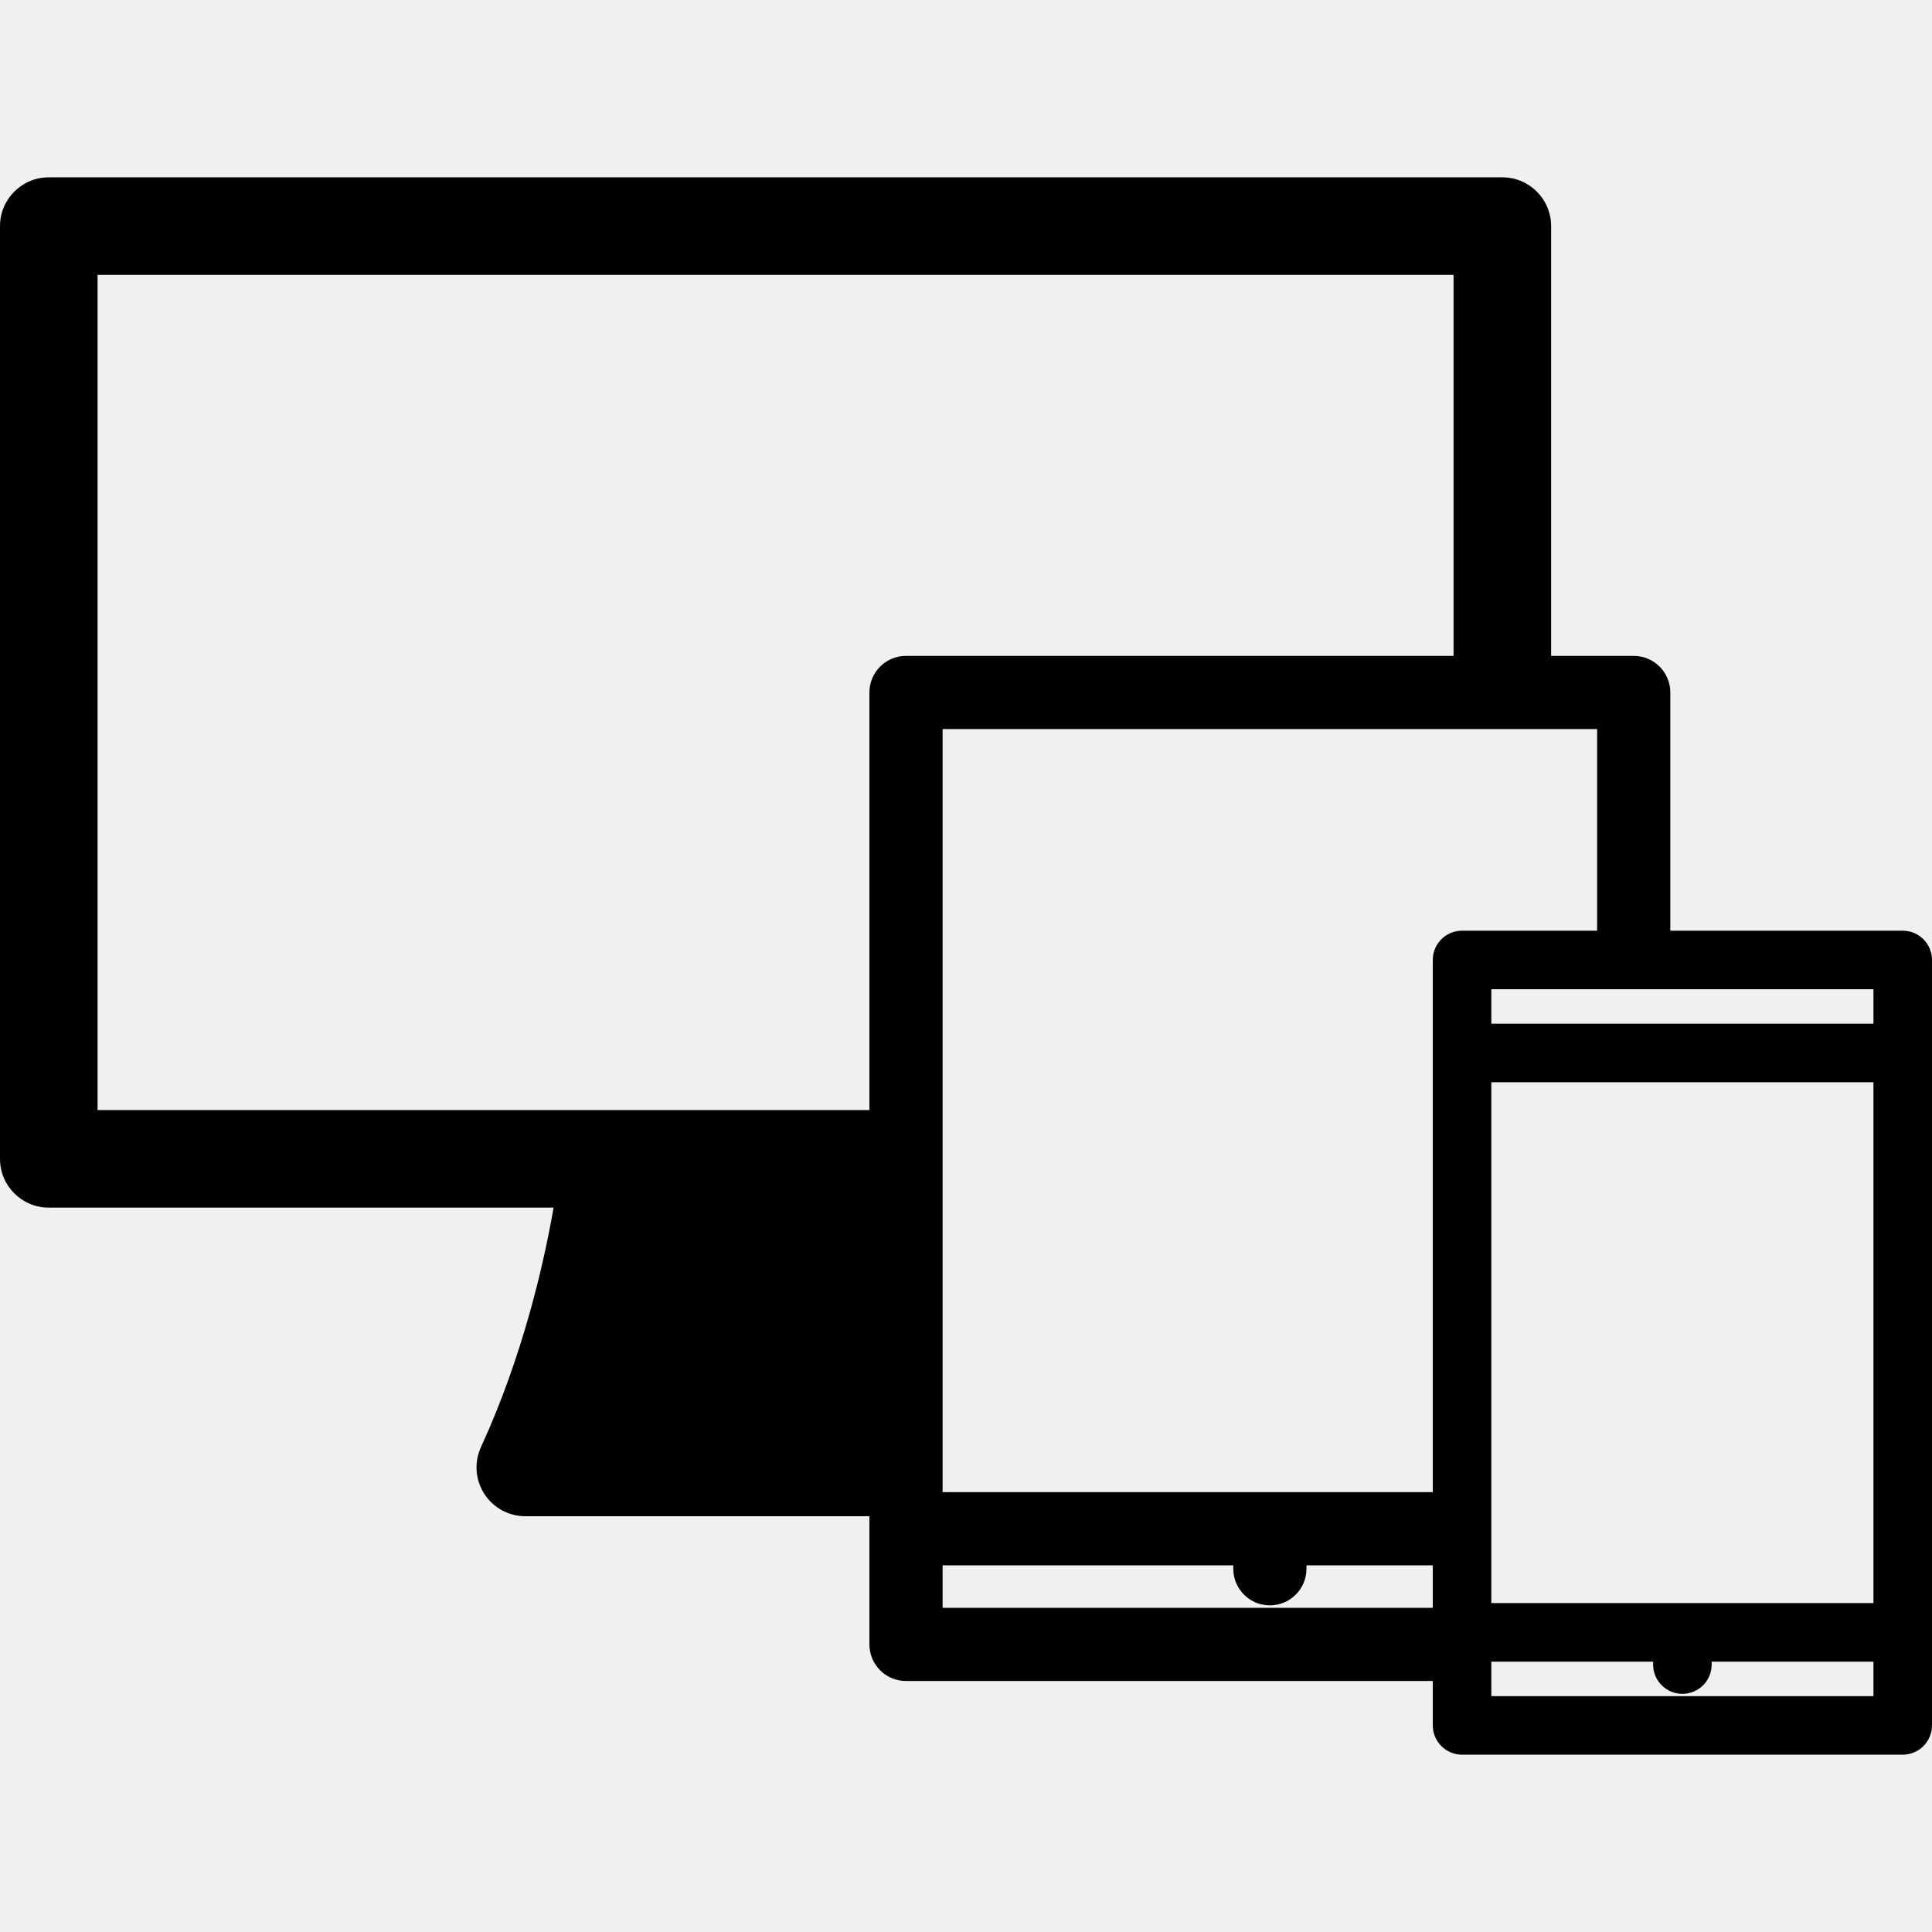
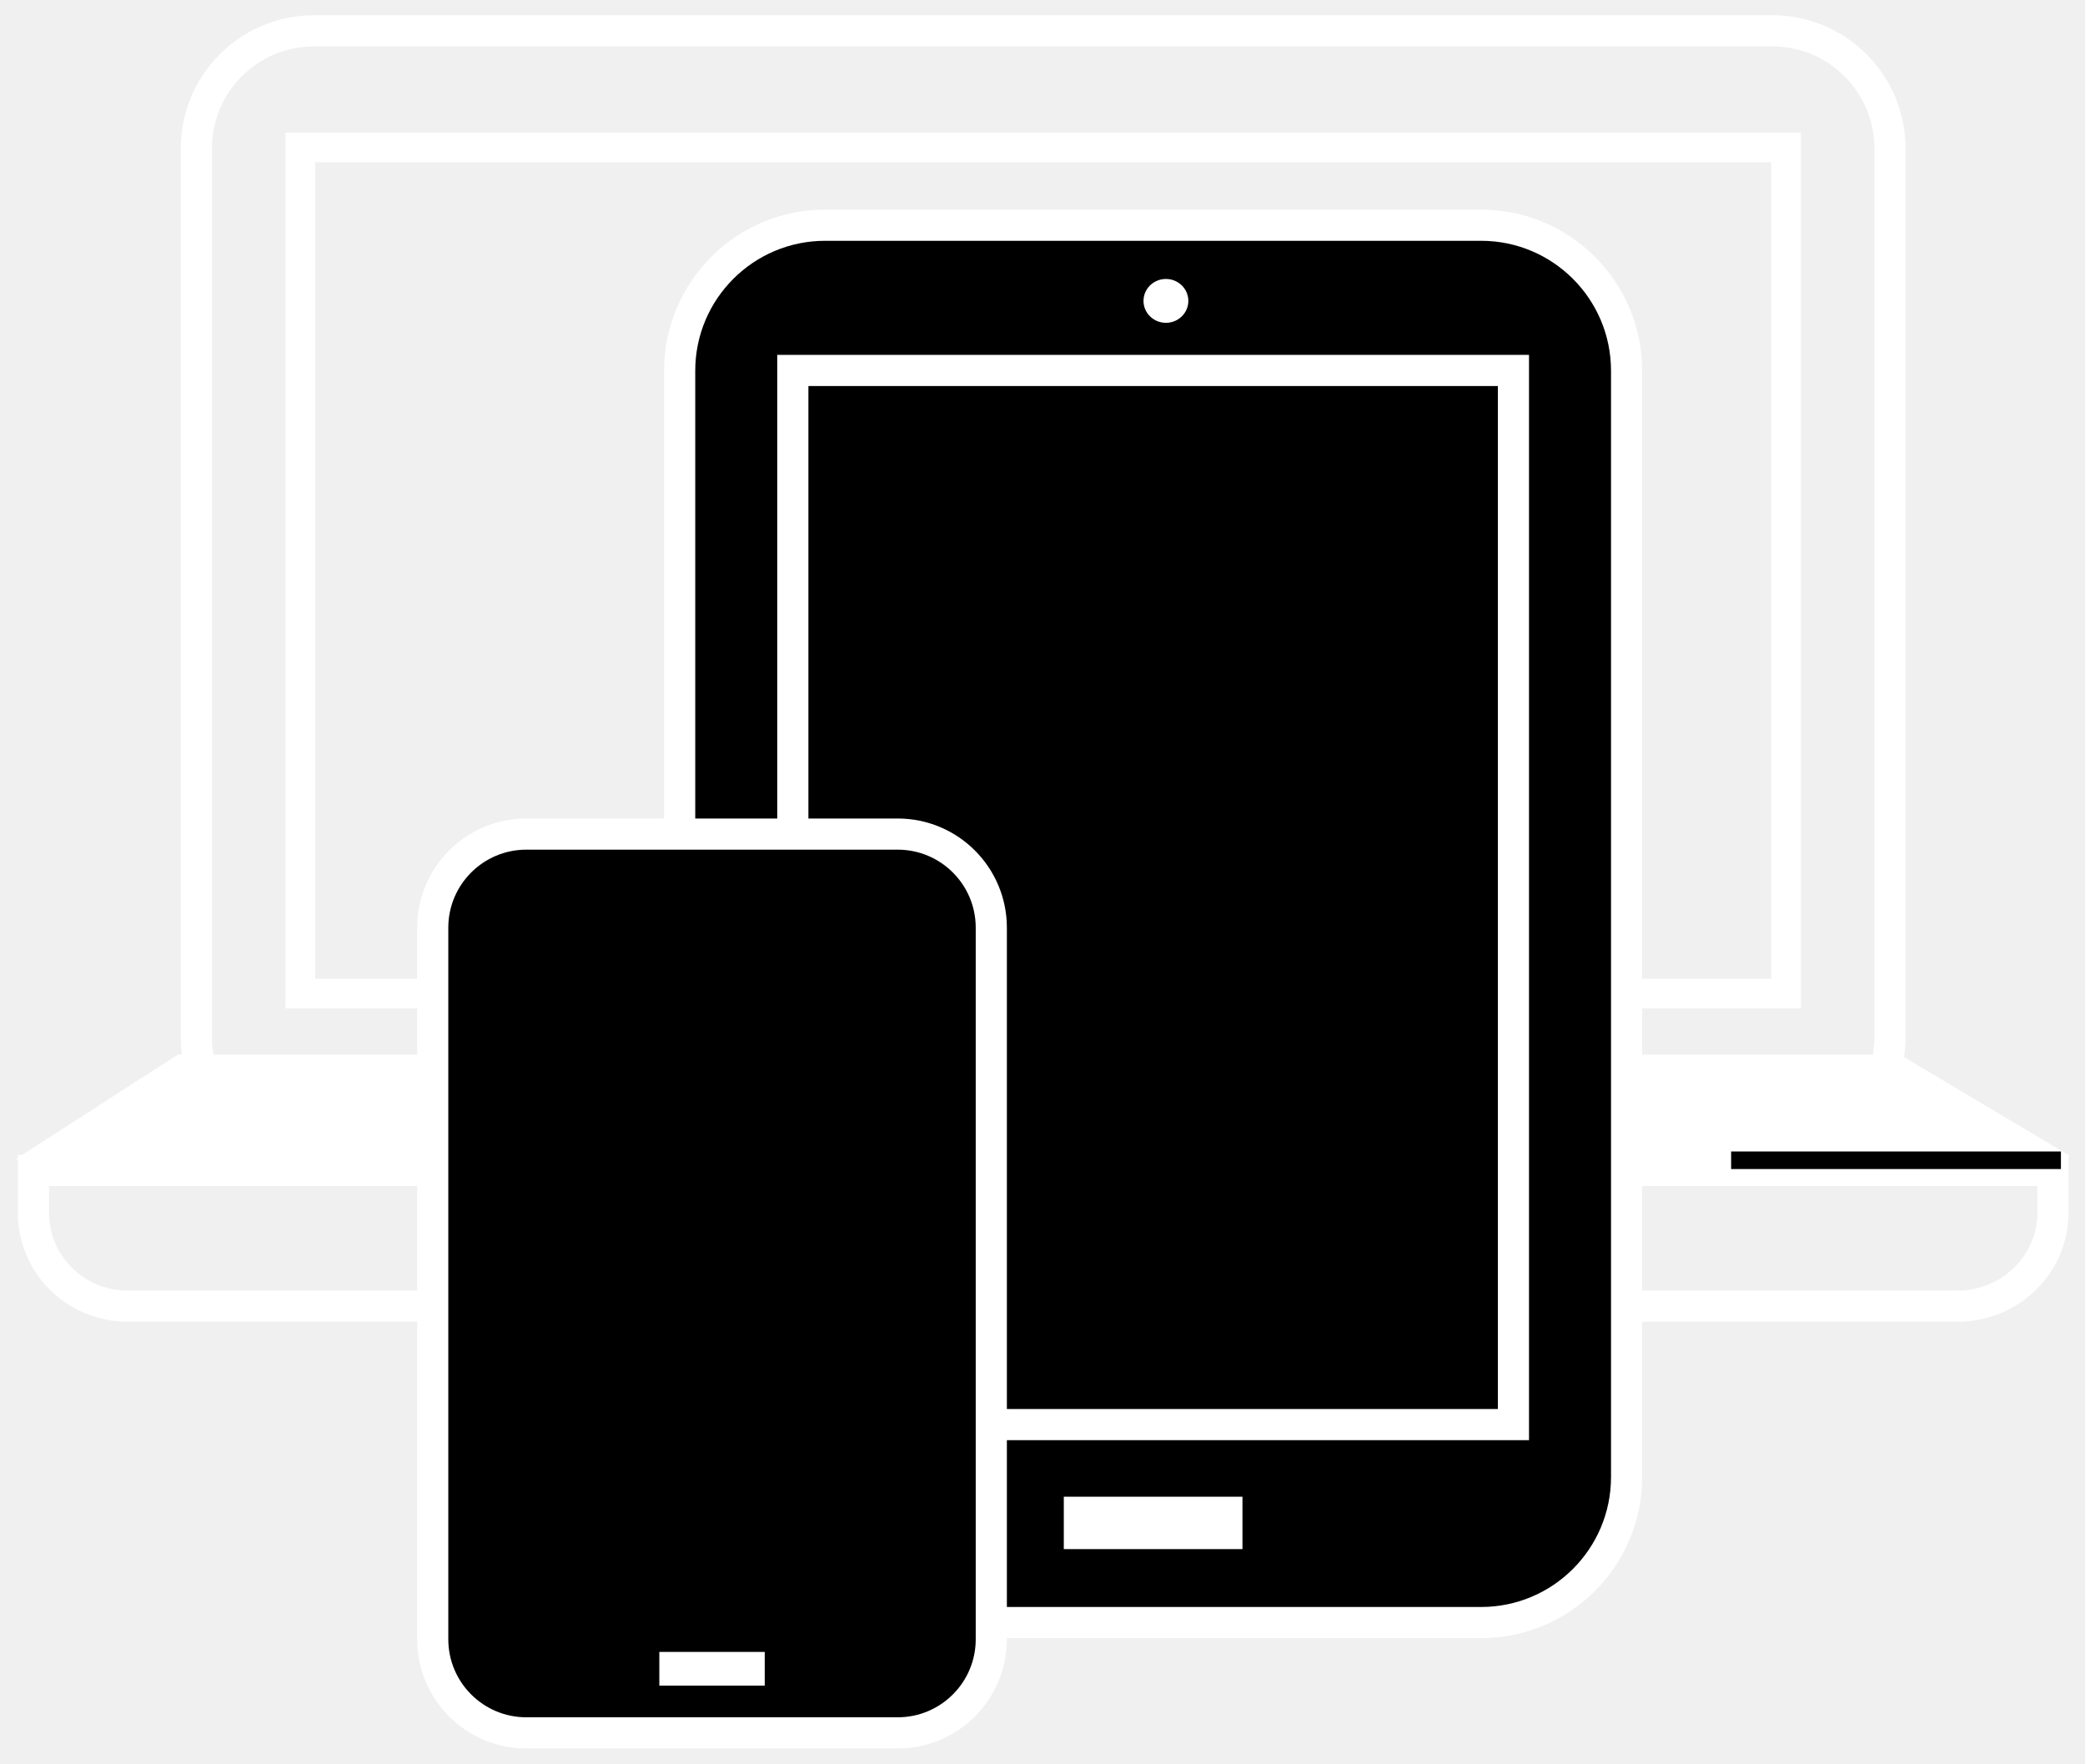
- <svg xmlns="http://www.w3.org/2000/svg" version="1.1" id="Capa_1" x="0px" y="0px" viewBox="0 0 396 396" style=" fill:white enable-background:new 0 0 396 396;" xml:space="preserve">
-   <path d="M390,190.762h-47.635v-48.824c0-4.142-3.357-7.5-7.5-7.5h-16.932V46.346c0-5.523-4.478-10-10-10H10c-5.523,0-10,4.477-10,10  v191.182c0,5.523,4.477,10,10,10h103.467c-1.99,11.434-6.269,30.326-14.881,49.079c-1.422,3.096-1.169,6.703,0.67,9.571  c1.839,2.868,5.011,4.603,8.418,4.603h70.528v26.272c0,4.142,3.357,7.5,7.5,7.5h107.975v9.101c0,3.313,2.687,6,6,6H390  c3.314,0,6-2.687,6-6V196.762C396,193.448,393.314,190.762,390,190.762z M178.202,141.938v85.591H20V56.346h277.934v78.091H185.702  C181.56,134.438,178.202,137.795,178.202,141.938z M293.677,329.553H193.202v-8.709h59.583v0.704c0,4.143,3.357,7.5,7.5,7.5  c4.143,0,7.5-3.357,7.5-7.5v-0.704h25.892V329.553z M293.677,196.762v109.082H193.202V149.438h134.163v41.324h-27.688  C296.363,190.762,293.677,193.448,293.677,196.762z M384,347.654h-78.323v-7.065h33.162v0.597c0,3.314,2.686,6,6,6  c3.313,0,6-2.686,6-6v-0.597H384V347.654z M384,328.588h-78.323V221.827H384V328.588z M384,209.827h-78.323v-7.065H384V209.827z" />
+ <svg xmlns="http://www.w3.org/2000/svg" width="273.478" height="231.323" viewBox="0 0 72.358 61.204" id="svg15895" version="1.1">
+   <defs id="defs15897" />
+   <g id="layer1" transform="translate(-49.99969,-95.55264)">
+     <rect ry="4.081" y="96.622" x="56.815" height="39.012" width="58.774" id="compout" style="fill:none;stroke:#ffff;stroke-width:1.081;stroke-opacity:1" />
+     <rect y="100.668" x="60.424" height="29.364" width="51.558" id="rect10514" style="fill:none;stroke:#ffff;stroke-width:1.031;stroke-opacity:1" />
+     <path id="path10516" d="m 51.161,136.169 0,1.47 c 0,1.788 1.451,3.24 3.28,3.24 l 63.489,0 c 1.829,0 3.315,-1.452 3.315,-3.24 l 0,-1.47 -70.084,0 z" style="fill:none;stroke:#ffff;stroke-width:1.081;stroke-linejoin:miter;stroke-miterlimit:60.9;stroke-dasharray:none;stroke-opacity:1" />
+     <path id="path10518" d="m 50.529,135.785 5.642,-3.635 59.758,0 5.899,3.51 z" style="fill:#ffff;fill-opacity:1;stroke:none" />
+     <ellipse ry="0.878" rx="0.898" cy="98.756" cx="86.179" id="path10520" style="fill:none;fill-opacity:1;stroke:none" d="m 87.076,98.756 a 0.898,0.878 0 0 1 -0.898,0.878 0.898,0.878 0 0 1 -0.898,-0.878 0.898,0.878 0 0 1 0.898,-0.878 0.898,0.878 0 0 1 0.898,0.878 z" />
+     <rect ry="5.051" y="103.368" x="73.587" height="48.491" width="32.862" id="rect10527" style="fill-opacity:1;stroke:#ffff;stroke-width:1.081;stroke-miterlimit:4;stroke-dasharray:none;stroke-opacity:1" />
+     <rect ry="0" y="108.408" x="77.514" height="36.581" width="25.008" id="phonein" style="fill:none;fill-opacity:1;stroke:#ffff;stroke-width:1.081;stroke-miterlimit:4;stroke-dasharray:none;stroke-opacity:1" />
+     <rect y="147.492" x="86.918" height="1.818" width="6.2" id="rect10531" style="fill:#fff;;fill-opacity:1;stroke:none" />
+     <ellipse ry="0.761" rx="0.778" cy="105.994" cx="90.462" id="path10533" style="fill:#fff;;fill-opacity:1;stroke:none" d="m 91.24,105.994 a 0.778,0.761 0 0 1 -0.778,0.761 0.778,0.761 0 0 1 -0.778,-0.761 0.778,0.761 0 0 1 0.778,-0.761 0.778,0.761 0 0 1 0.778,0.761 z" />
+     <rect style="fill-opacity:1;stroke:#fff;stroke-width:1.081;stroke-miterlimit:4;stroke-dasharray:none;stroke-opacity:1" id="miniphoneout" width="19.385" height="31.19" x="65.017" y="124.497" ry="3.249" />
+     <rect style="fill:none;fill-opacity:1;stroke:none;stroke-width:1.081;stroke-miterlimit:4;stroke-dasharray:none;stroke-opacity:1" id="miniphonein" width="14.752" height="23.53" x="67.334" y="127.739" ry="0" />
+     <rect style="fill:#fff;;fill-opacity:1;stroke:none" id="rect10541" width="3.658" height="1.17" x="72.881" y="152.878" />
+     <rect style="color:#000000;display:inline;overflow:visible;visibility:visible;fill:#000000;fill-opacity:1;fill-rule:nonzero;stroke:none;stroke-width:1;marker:none;enable-background:accumulate" id="rect10758" width="11.445" height="0.61" x="110.077" y="135.511" />
+   </g>
</svg>
